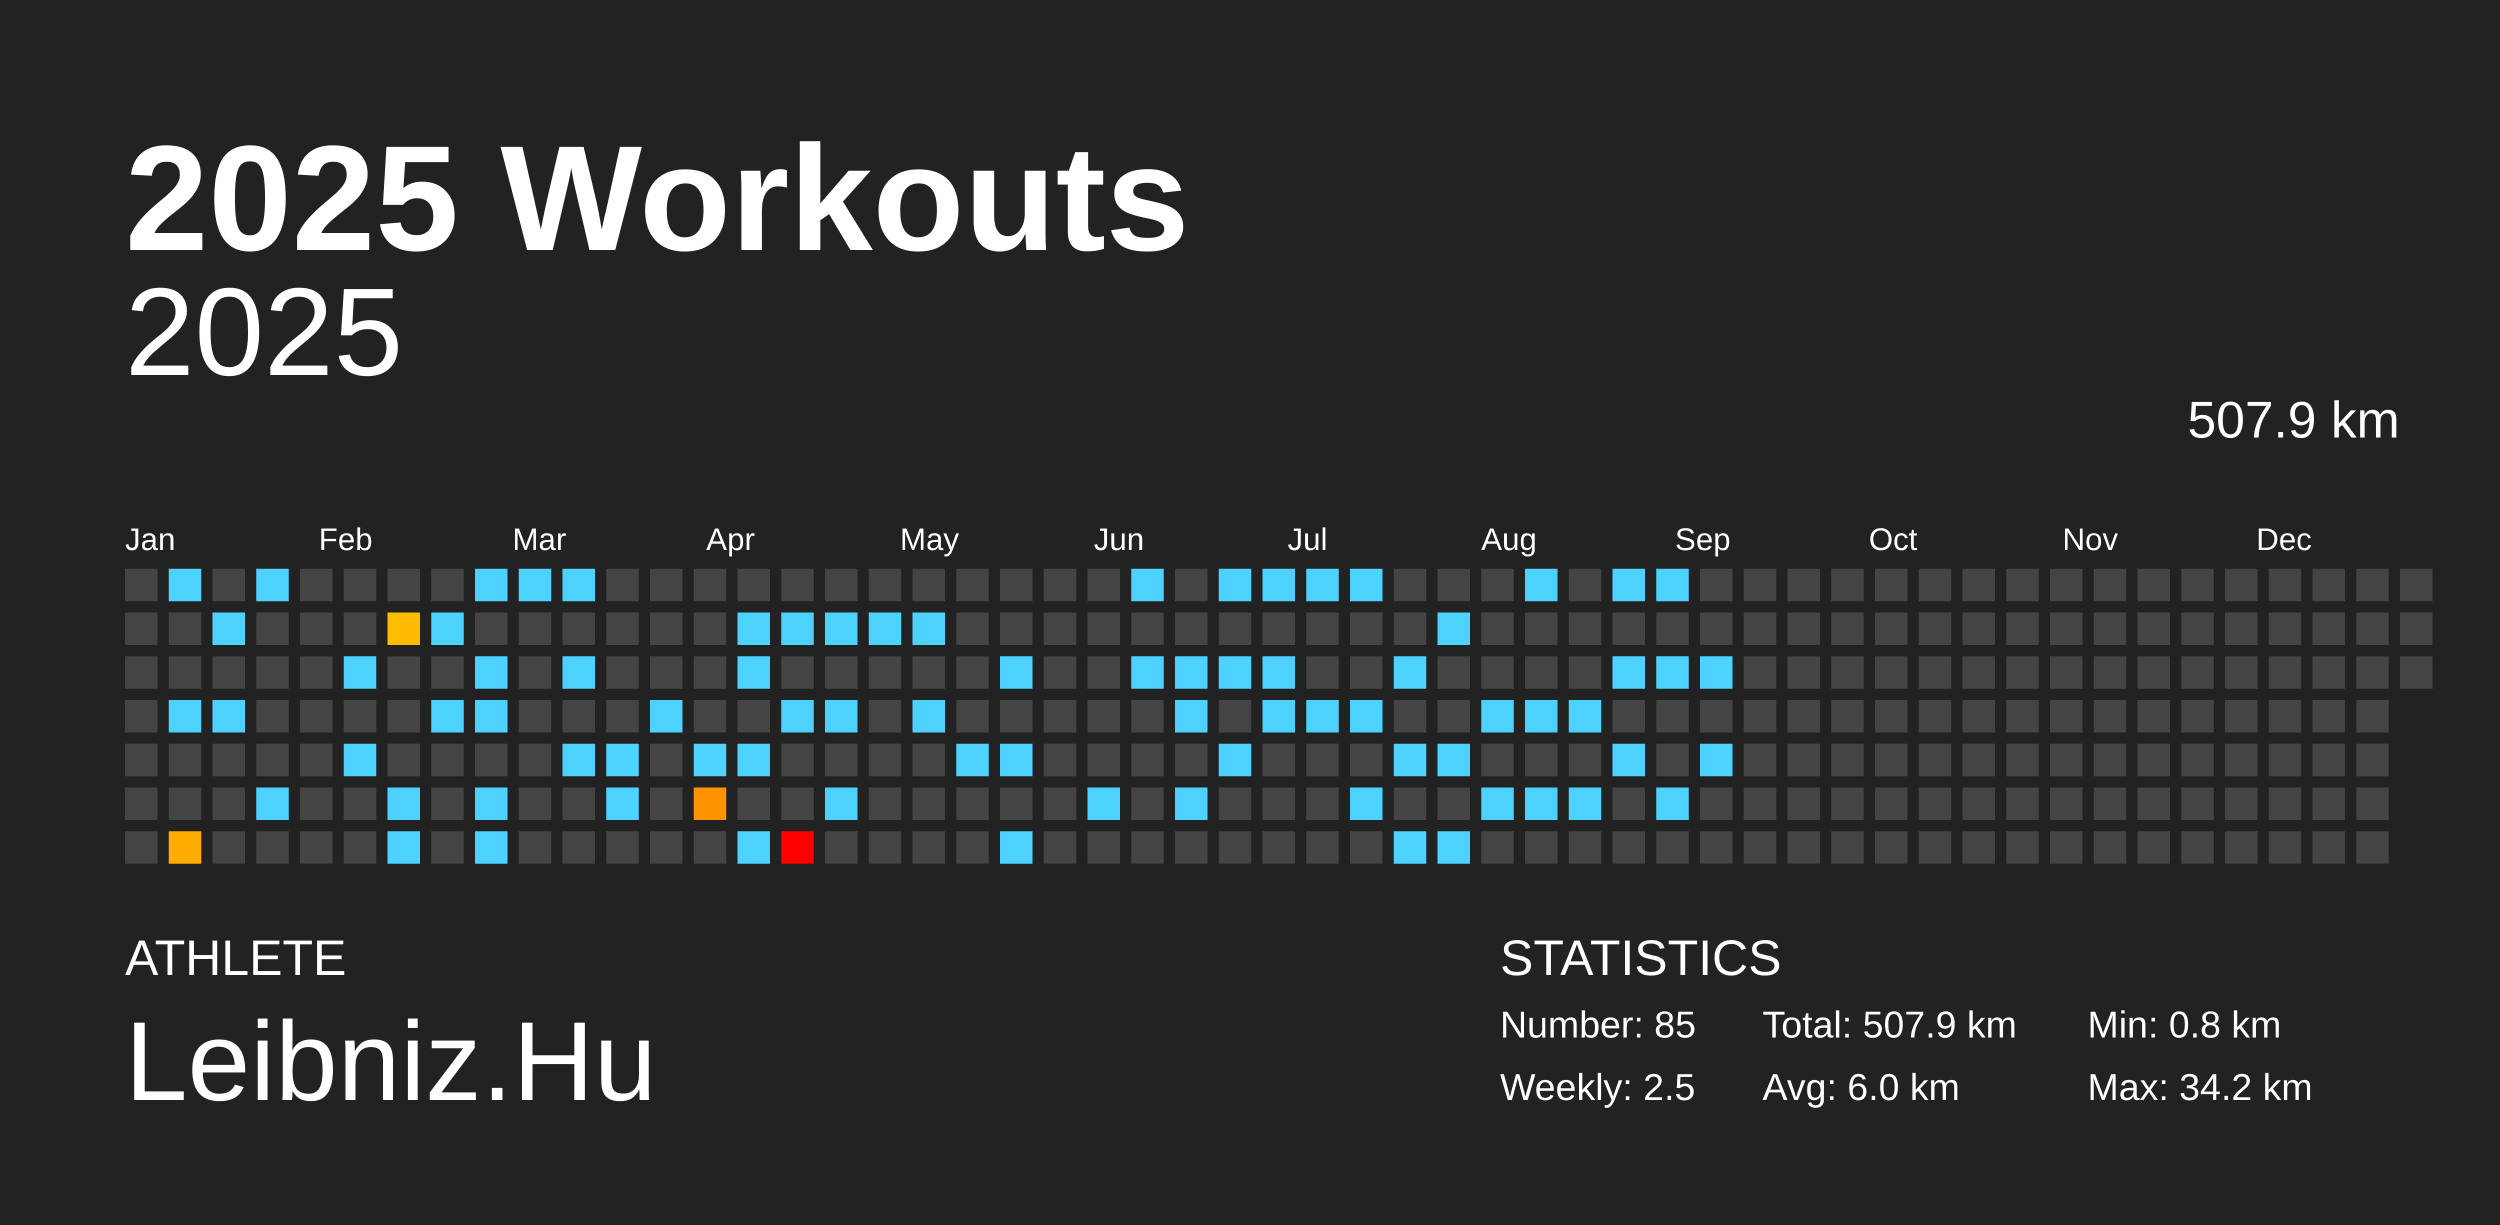
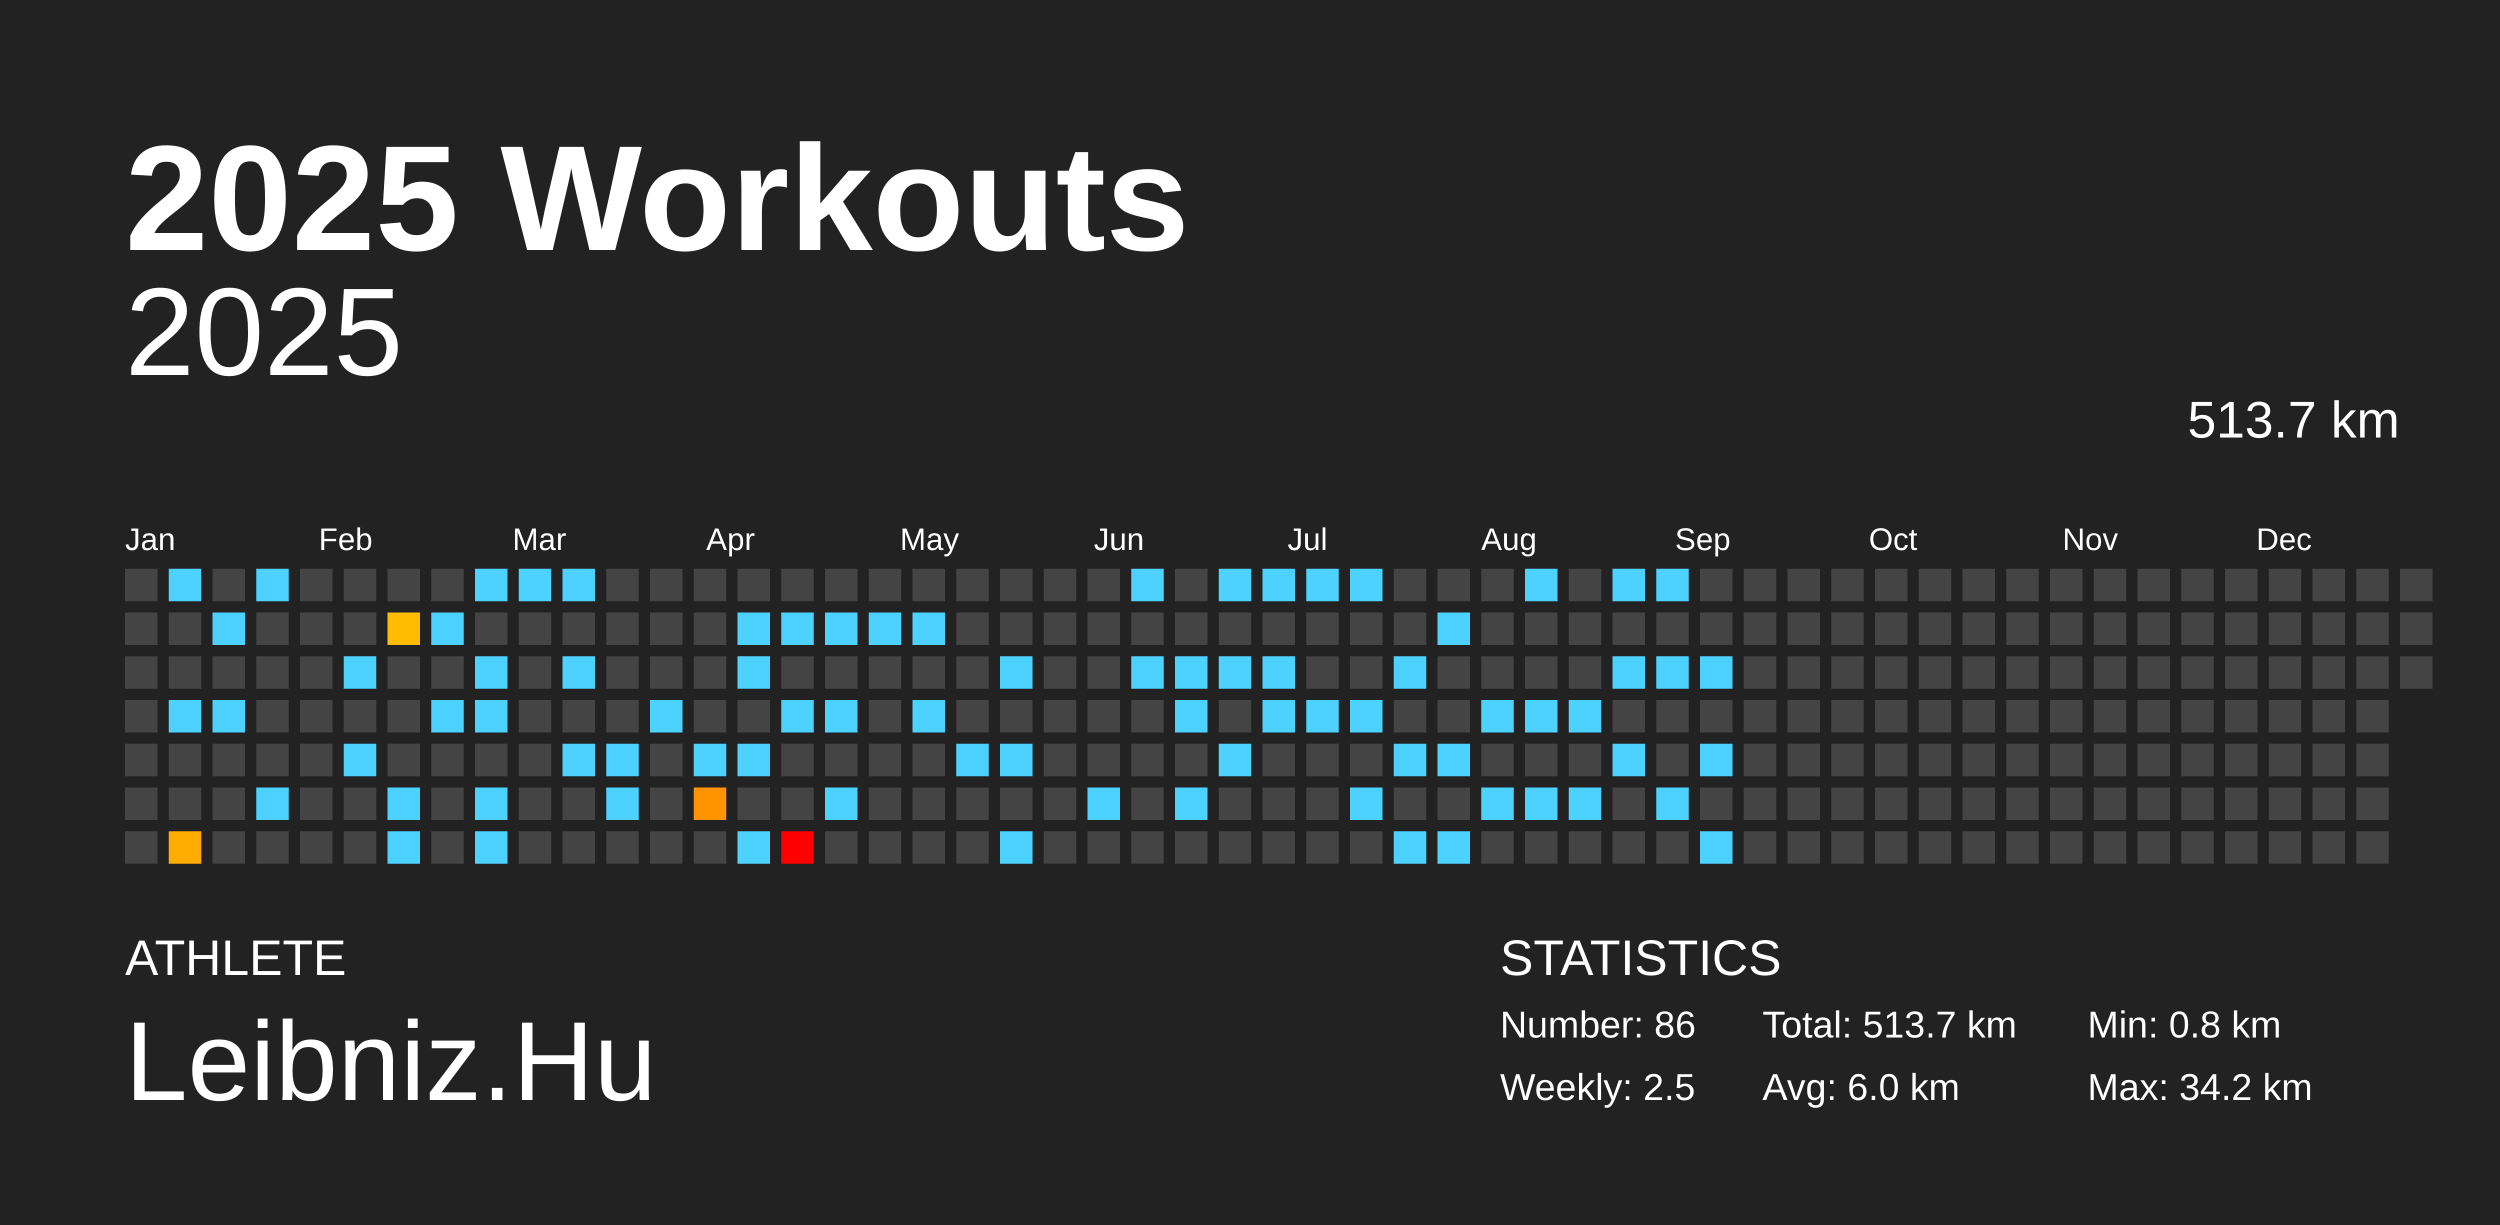
<svg xmlns="http://www.w3.org/2000/svg" baseProfile="full" height="98mm" version="1.1" viewBox="0,0,200,98" width="200mm">
  <defs />
  <rect fill="#222222" height="98" width="200" x="0" y="0" />
  <text fill="#FFFFFF" style="font-size:12px; font-family:Arial; font-weight:bold;" x="10" y="20">2025 Workouts</text>
  <text fill="#FFFFFF" style="font-size:4px; font-family:Arial" x="10" y="78">ATHLETE</text>
  <text fill="#FFFFFF" style="font-size:9px; font-family:Arial" x="10" y="88">Leibniz.Hu</text>
  <text fill="#FFFFFF" style="font-size:4px; font-family:Arial" x="120" y="78">STATISTICS</text>
-   <text fill="#FFFFFF" style="font-size:3px; font-family:Arial" x="120" y="83">Number: 85</text>
+   <text fill="#FFFFFF" style="font-size:3px; font-family:Arial" x="120" y="83">Number: 86</text>
  <text fill="#FFFFFF" style="font-size:3px; font-family:Arial" x="120" y="88">Weekly: 2.5</text>
-   <text fill="#FFFFFF" style="font-size:3px; font-family:Arial" x="141" y="83">Total: 507.9 km</text>
+   <text fill="#FFFFFF" style="font-size:3px; font-family:Arial" x="141" y="83">Total: 513.7 km</text>
  <text fill="#FFFFFF" style="font-size:3px; font-family:Arial" x="141" y="88">Avg: 6.0 km</text>
  <text fill="#FFFFFF" style="font-size:3px; font-family:Arial" x="167" y="83">Min: 0.8 km</text>
  <text fill="#FFFFFF" style="font-size:3px; font-family:Arial" x="167" y="88">Max: 34.2 km</text>
  <text alignment-baseline="hanging" fill="#FFFFFF" style="font-size:10.0px; font-family:Arial;" x="10" y="30">2025</text>
-   <text alignment-baseline="hanging" fill="#FFFFFF" style="font-size:4.125px; font-family:Arial;" x="175" y="35">507.9 km</text>
+   <text alignment-baseline="hanging" fill="#FFFFFF" style="font-size:4.125px; font-family:Arial;" x="175" y="35">513.7 km</text>
  <text fill="#FFFFFF" style="font-size:2.5px; font-family:Arial" x="10.0" y="44">Jan</text>
  <text fill="#FFFFFF" style="font-size:2.5px; font-family:Arial" x="25.5" y="44">Feb</text>
  <text fill="#FFFFFF" style="font-size:2.5px; font-family:Arial" x="41.0" y="44">Mar</text>
  <text fill="#FFFFFF" style="font-size:2.5px; font-family:Arial" x="56.5" y="44">Apr</text>
  <text fill="#FFFFFF" style="font-size:2.5px; font-family:Arial" x="72.0" y="44">May</text>
  <text fill="#FFFFFF" style="font-size:2.5px; font-family:Arial" x="87.5" y="44">Jun</text>
  <text fill="#FFFFFF" style="font-size:2.5px; font-family:Arial" x="103.0" y="44">Jul</text>
  <text fill="#FFFFFF" style="font-size:2.5px; font-family:Arial" x="118.5" y="44">Aug</text>
  <text fill="#FFFFFF" style="font-size:2.5px; font-family:Arial" x="134.0" y="44">Sep</text>
  <text fill="#FFFFFF" style="font-size:2.5px; font-family:Arial" x="149.5" y="44">Oct</text>
  <text fill="#FFFFFF" style="font-size:2.5px; font-family:Arial" x="165.0" y="44">Nov</text>
  <text fill="#FFFFFF" style="font-size:2.5px; font-family:Arial" x="180.5" y="44">Dec</text>
  <rect fill="#444444" height="2.6" width="2.6" x="10.0" y="45.5" />
  <rect fill="#444444" height="2.6" width="2.6" x="10.0" y="49.0" />
  <rect fill="#444444" height="2.6" width="2.6" x="10.0" y="52.5" />
  <rect fill="#444444" height="2.6" width="2.6" x="10.0" y="56.0" />
  <rect fill="#444444" height="2.6" width="2.6" x="10.0" y="59.5" />
  <rect fill="#444444" height="2.6" width="2.6" x="10.0" y="63.0" />
  <rect fill="#444444" height="2.6" width="2.6" x="10.0" y="66.5" />
  <rect fill="#4dd2ff" height="2.6" width="2.6" x="13.5" y="45.5" />
  <rect fill="#444444" height="2.6" width="2.6" x="13.5" y="49.0" />
  <rect fill="#444444" height="2.6" width="2.6" x="13.5" y="52.5" />
  <rect fill="#4dd2ff" height="2.6" width="2.6" x="13.5" y="56.0" />
  <rect fill="#444444" height="2.6" width="2.6" x="13.5" y="59.5" />
  <rect fill="#444444" height="2.6" width="2.6" x="13.5" y="63.0" />
  <rect fill="#ffab00" height="2.6" width="2.6" x="13.5" y="66.5" />
  <rect fill="#444444" height="2.6" width="2.6" x="17.0" y="45.5" />
  <rect fill="#4dd2ff" height="2.6" width="2.6" x="17.0" y="49.0" />
  <rect fill="#444444" height="2.6" width="2.6" x="17.0" y="52.5" />
  <rect fill="#4dd2ff" height="2.6" width="2.6" x="17.0" y="56.0" />
  <rect fill="#444444" height="2.6" width="2.6" x="17.0" y="59.5" />
  <rect fill="#444444" height="2.6" width="2.6" x="17.0" y="63.0" />
  <rect fill="#444444" height="2.6" width="2.6" x="17.0" y="66.5" />
  <rect fill="#4dd2ff" height="2.6" width="2.6" x="20.5" y="45.5" />
  <rect fill="#444444" height="2.6" width="2.6" x="20.5" y="49.0" />
  <rect fill="#444444" height="2.6" width="2.6" x="20.5" y="52.5" />
  <rect fill="#444444" height="2.6" width="2.6" x="20.5" y="56.0" />
  <rect fill="#444444" height="2.6" width="2.6" x="20.5" y="59.5" />
  <rect fill="#4dd2ff" height="2.6" width="2.6" x="20.5" y="63.0" />
  <rect fill="#444444" height="2.6" width="2.6" x="20.5" y="66.5" />
  <rect fill="#444444" height="2.6" width="2.6" x="24.0" y="45.5" />
  <rect fill="#444444" height="2.6" width="2.6" x="24.0" y="49.0" />
  <rect fill="#444444" height="2.6" width="2.6" x="24.0" y="52.5" />
  <rect fill="#444444" height="2.6" width="2.6" x="24.0" y="56.0" />
  <rect fill="#444444" height="2.6" width="2.6" x="24.0" y="59.5" />
  <rect fill="#444444" height="2.6" width="2.6" x="24.0" y="63.0" />
  <rect fill="#444444" height="2.6" width="2.6" x="24.0" y="66.5" />
  <rect fill="#444444" height="2.6" width="2.6" x="27.5" y="45.5" />
  <rect fill="#444444" height="2.6" width="2.6" x="27.5" y="49.0" />
  <rect fill="#4dd2ff" height="2.6" width="2.6" x="27.5" y="52.5" />
  <rect fill="#444444" height="2.6" width="2.6" x="27.5" y="56.0" />
  <rect fill="#4dd2ff" height="2.6" width="2.6" x="27.5" y="59.5" />
  <rect fill="#444444" height="2.6" width="2.6" x="27.5" y="63.0" />
  <rect fill="#444444" height="2.6" width="2.6" x="27.5" y="66.5" />
  <rect fill="#444444" height="2.6" width="2.6" x="31.0" y="45.5" />
  <rect fill="#ffbc00" height="2.6" width="2.6" x="31.0" y="49.0" />
  <rect fill="#444444" height="2.6" width="2.6" x="31.0" y="52.5" />
  <rect fill="#444444" height="2.6" width="2.6" x="31.0" y="56.0" />
  <rect fill="#444444" height="2.6" width="2.6" x="31.0" y="59.5" />
  <rect fill="#4dd2ff" height="2.6" width="2.6" x="31.0" y="63.0" />
  <rect fill="#4dd2ff" height="2.6" width="2.6" x="31.0" y="66.5" />
  <rect fill="#444444" height="2.6" width="2.6" x="34.5" y="45.5" />
  <rect fill="#4dd2ff" height="2.6" width="2.6" x="34.5" y="49.0" />
  <rect fill="#444444" height="2.6" width="2.6" x="34.5" y="52.5" />
  <rect fill="#4dd2ff" height="2.6" width="2.6" x="34.5" y="56.0" />
  <rect fill="#444444" height="2.6" width="2.6" x="34.5" y="59.5" />
  <rect fill="#444444" height="2.6" width="2.6" x="34.5" y="63.0" />
  <rect fill="#444444" height="2.6" width="2.6" x="34.5" y="66.5" />
  <rect fill="#4dd2ff" height="2.6" width="2.6" x="38.0" y="45.5" />
  <rect fill="#444444" height="2.6" width="2.6" x="38.0" y="49.0" />
  <rect fill="#4dd2ff" height="2.6" width="2.6" x="38.0" y="52.5" />
  <rect fill="#4dd2ff" height="2.6" width="2.6" x="38.0" y="56.0" />
  <rect fill="#444444" height="2.6" width="2.6" x="38.0" y="59.5" />
  <rect fill="#4dd2ff" height="2.6" width="2.6" x="38.0" y="63.0" />
  <rect fill="#4dd2ff" height="2.6" width="2.6" x="38.0" y="66.5" />
  <rect fill="#4dd2ff" height="2.6" width="2.6" x="41.5" y="45.5" />
  <rect fill="#444444" height="2.6" width="2.6" x="41.5" y="49.0" />
  <rect fill="#444444" height="2.6" width="2.6" x="41.5" y="52.5" />
  <rect fill="#444444" height="2.6" width="2.6" x="41.5" y="56.0" />
  <rect fill="#444444" height="2.6" width="2.6" x="41.5" y="59.5" />
  <rect fill="#444444" height="2.6" width="2.6" x="41.5" y="63.0" />
  <rect fill="#444444" height="2.6" width="2.6" x="41.5" y="66.5" />
  <rect fill="#4dd2ff" height="2.6" width="2.6" x="45.0" y="45.5" />
  <rect fill="#444444" height="2.6" width="2.6" x="45.0" y="49.0" />
  <rect fill="#4dd2ff" height="2.6" width="2.6" x="45.0" y="52.5" />
  <rect fill="#444444" height="2.6" width="2.6" x="45.0" y="56.0" />
  <rect fill="#4dd2ff" height="2.6" width="2.6" x="45.0" y="59.5" />
  <rect fill="#444444" height="2.6" width="2.6" x="45.0" y="63.0" />
  <rect fill="#444444" height="2.6" width="2.6" x="45.0" y="66.5" />
  <rect fill="#444444" height="2.6" width="2.6" x="48.5" y="45.5" />
  <rect fill="#444444" height="2.6" width="2.6" x="48.5" y="49.0" />
  <rect fill="#444444" height="2.6" width="2.6" x="48.5" y="52.5" />
  <rect fill="#444444" height="2.6" width="2.6" x="48.5" y="56.0" />
  <rect fill="#4dd2ff" height="2.6" width="2.6" x="48.5" y="59.5" />
  <rect fill="#4dd2ff" height="2.6" width="2.6" x="48.5" y="63.0" />
  <rect fill="#444444" height="2.6" width="2.6" x="48.5" y="66.5" />
  <rect fill="#444444" height="2.6" width="2.6" x="52.0" y="45.5" />
  <rect fill="#444444" height="2.6" width="2.6" x="52.0" y="49.0" />
  <rect fill="#444444" height="2.6" width="2.6" x="52.0" y="52.5" />
  <rect fill="#4dd2ff" height="2.6" width="2.6" x="52.0" y="56.0" />
  <rect fill="#444444" height="2.6" width="2.6" x="52.0" y="59.5" />
  <rect fill="#444444" height="2.6" width="2.6" x="52.0" y="63.0" />
  <rect fill="#444444" height="2.6" width="2.6" x="52.0" y="66.5" />
  <rect fill="#444444" height="2.6" width="2.6" x="55.5" y="45.5" />
  <rect fill="#444444" height="2.6" width="2.6" x="55.5" y="49.0" />
  <rect fill="#444444" height="2.6" width="2.6" x="55.5" y="52.5" />
  <rect fill="#444444" height="2.6" width="2.6" x="55.5" y="56.0" />
  <rect fill="#4dd2ff" height="2.6" width="2.6" x="55.5" y="59.5" />
  <rect fill="#ff9400" height="2.6" width="2.6" x="55.5" y="63.0" />
  <rect fill="#444444" height="2.6" width="2.6" x="55.5" y="66.5" />
  <rect fill="#444444" height="2.6" width="2.6" x="59.0" y="45.5" />
  <rect fill="#4dd2ff" height="2.6" width="2.6" x="59.0" y="49.0" />
  <rect fill="#4dd2ff" height="2.6" width="2.6" x="59.0" y="52.5" />
  <rect fill="#444444" height="2.6" width="2.6" x="59.0" y="56.0" />
  <rect fill="#4dd2ff" height="2.6" width="2.6" x="59.0" y="59.5" />
  <rect fill="#444444" height="2.6" width="2.6" x="59.0" y="63.0" />
  <rect fill="#4dd2ff" height="2.6" width="2.6" x="59.0" y="66.5" />
  <rect fill="#444444" height="2.6" width="2.6" x="62.5" y="45.5" />
  <rect fill="#4dd2ff" height="2.6" width="2.6" x="62.5" y="49.0" />
  <rect fill="#444444" height="2.6" width="2.6" x="62.5" y="52.5" />
  <rect fill="#4dd2ff" height="2.6" width="2.6" x="62.5" y="56.0" />
  <rect fill="#444444" height="2.6" width="2.6" x="62.5" y="59.5" />
  <rect fill="#444444" height="2.6" width="2.6" x="62.5" y="63.0" />
  <rect fill="red" height="2.6" width="2.6" x="62.5" y="66.5" />
  <rect fill="#444444" height="2.6" width="2.6" x="66.0" y="45.5" />
  <rect fill="#4dd2ff" height="2.6" width="2.6" x="66.0" y="49.0" />
  <rect fill="#444444" height="2.6" width="2.6" x="66.0" y="52.5" />
  <rect fill="#4dd2ff" height="2.6" width="2.6" x="66.0" y="56.0" />
  <rect fill="#444444" height="2.6" width="2.6" x="66.0" y="59.5" />
  <rect fill="#4dd2ff" height="2.6" width="2.6" x="66.0" y="63.0" />
  <rect fill="#444444" height="2.6" width="2.6" x="66.0" y="66.5" />
  <rect fill="#444444" height="2.6" width="2.6" x="69.5" y="45.5" />
  <rect fill="#4dd2ff" height="2.6" width="2.6" x="69.5" y="49.0" />
  <rect fill="#444444" height="2.6" width="2.6" x="69.5" y="52.5" />
  <rect fill="#444444" height="2.6" width="2.6" x="69.5" y="56.0" />
  <rect fill="#444444" height="2.6" width="2.6" x="69.5" y="59.5" />
  <rect fill="#444444" height="2.6" width="2.6" x="69.5" y="63.0" />
  <rect fill="#444444" height="2.6" width="2.6" x="69.5" y="66.5" />
  <rect fill="#444444" height="2.6" width="2.6" x="73.0" y="45.5" />
  <rect fill="#4dd2ff" height="2.6" width="2.6" x="73.0" y="49.0" />
  <rect fill="#444444" height="2.6" width="2.6" x="73.0" y="52.5" />
  <rect fill="#4dd2ff" height="2.6" width="2.6" x="73.0" y="56.0" />
  <rect fill="#444444" height="2.6" width="2.6" x="73.0" y="59.5" />
  <rect fill="#444444" height="2.6" width="2.6" x="73.0" y="63.0" />
  <rect fill="#444444" height="2.6" width="2.6" x="73.0" y="66.5" />
  <rect fill="#444444" height="2.6" width="2.6" x="76.5" y="45.5" />
  <rect fill="#444444" height="2.6" width="2.6" x="76.5" y="49.0" />
  <rect fill="#444444" height="2.6" width="2.6" x="76.5" y="52.5" />
  <rect fill="#444444" height="2.6" width="2.6" x="76.5" y="56.0" />
  <rect fill="#4dd2ff" height="2.6" width="2.6" x="76.5" y="59.5" />
  <rect fill="#444444" height="2.6" width="2.6" x="76.5" y="63.0" />
  <rect fill="#444444" height="2.6" width="2.6" x="76.5" y="66.5" />
  <rect fill="#444444" height="2.6" width="2.6" x="80.0" y="45.5" />
  <rect fill="#444444" height="2.6" width="2.6" x="80.0" y="49.0" />
  <rect fill="#4dd2ff" height="2.6" width="2.6" x="80.0" y="52.5" />
  <rect fill="#444444" height="2.6" width="2.6" x="80.0" y="56.0" />
  <rect fill="#4dd2ff" height="2.6" width="2.6" x="80.0" y="59.5" />
  <rect fill="#444444" height="2.6" width="2.6" x="80.0" y="63.0" />
  <rect fill="#4dd2ff" height="2.6" width="2.6" x="80.0" y="66.5" />
  <rect fill="#444444" height="2.6" width="2.6" x="83.5" y="45.5" />
  <rect fill="#444444" height="2.6" width="2.6" x="83.5" y="49.0" />
  <rect fill="#444444" height="2.6" width="2.6" x="83.5" y="52.5" />
  <rect fill="#444444" height="2.6" width="2.6" x="83.5" y="56.0" />
  <rect fill="#444444" height="2.6" width="2.6" x="83.5" y="59.5" />
  <rect fill="#444444" height="2.6" width="2.6" x="83.5" y="63.0" />
  <rect fill="#444444" height="2.6" width="2.6" x="83.5" y="66.5" />
  <rect fill="#444444" height="2.6" width="2.6" x="87.0" y="45.5" />
  <rect fill="#444444" height="2.6" width="2.6" x="87.0" y="49.0" />
  <rect fill="#444444" height="2.6" width="2.6" x="87.0" y="52.5" />
  <rect fill="#444444" height="2.6" width="2.6" x="87.0" y="56.0" />
  <rect fill="#444444" height="2.6" width="2.6" x="87.0" y="59.5" />
  <rect fill="#4dd2ff" height="2.6" width="2.6" x="87.0" y="63.0" />
  <rect fill="#444444" height="2.6" width="2.6" x="87.0" y="66.5" />
  <rect fill="#4dd2ff" height="2.6" width="2.6" x="90.5" y="45.5" />
  <rect fill="#444444" height="2.6" width="2.6" x="90.5" y="49.0" />
  <rect fill="#4dd2ff" height="2.6" width="2.6" x="90.5" y="52.5" />
  <rect fill="#444444" height="2.6" width="2.6" x="90.5" y="56.0" />
  <rect fill="#444444" height="2.6" width="2.6" x="90.5" y="59.5" />
  <rect fill="#444444" height="2.6" width="2.6" x="90.5" y="63.0" />
  <rect fill="#444444" height="2.6" width="2.6" x="90.5" y="66.5" />
  <rect fill="#444444" height="2.6" width="2.6" x="94.0" y="45.5" />
  <rect fill="#444444" height="2.6" width="2.6" x="94.0" y="49.0" />
  <rect fill="#4dd2ff" height="2.6" width="2.6" x="94.0" y="52.5" />
  <rect fill="#4dd2ff" height="2.6" width="2.6" x="94.0" y="56.0" />
  <rect fill="#444444" height="2.6" width="2.6" x="94.0" y="59.5" />
  <rect fill="#4dd2ff" height="2.6" width="2.6" x="94.0" y="63.0" />
  <rect fill="#444444" height="2.6" width="2.6" x="94.0" y="66.5" />
  <rect fill="#4dd2ff" height="2.6" width="2.6" x="97.5" y="45.5" />
  <rect fill="#444444" height="2.6" width="2.6" x="97.5" y="49.0" />
  <rect fill="#4dd2ff" height="2.6" width="2.6" x="97.5" y="52.5" />
  <rect fill="#444444" height="2.6" width="2.6" x="97.5" y="56.0" />
  <rect fill="#4dd2ff" height="2.6" width="2.6" x="97.5" y="59.5" />
  <rect fill="#444444" height="2.6" width="2.6" x="97.5" y="63.0" />
  <rect fill="#444444" height="2.6" width="2.6" x="97.5" y="66.5" />
  <rect fill="#4dd2ff" height="2.6" width="2.6" x="101.0" y="45.5" />
  <rect fill="#444444" height="2.6" width="2.6" x="101.0" y="49.0" />
  <rect fill="#4dd2ff" height="2.6" width="2.6" x="101.0" y="52.5" />
  <rect fill="#4dd2ff" height="2.6" width="2.6" x="101.0" y="56.0" />
  <rect fill="#444444" height="2.6" width="2.6" x="101.0" y="59.5" />
  <rect fill="#444444" height="2.6" width="2.6" x="101.0" y="63.0" />
  <rect fill="#444444" height="2.6" width="2.6" x="101.0" y="66.5" />
  <rect fill="#4dd2ff" height="2.6" width="2.6" x="104.5" y="45.5" />
  <rect fill="#444444" height="2.6" width="2.6" x="104.5" y="49.0" />
  <rect fill="#444444" height="2.6" width="2.6" x="104.5" y="52.5" />
  <rect fill="#4dd2ff" height="2.6" width="2.6" x="104.5" y="56.0" />
  <rect fill="#444444" height="2.6" width="2.6" x="104.5" y="59.5" />
  <rect fill="#444444" height="2.6" width="2.6" x="104.5" y="63.0" />
  <rect fill="#444444" height="2.6" width="2.6" x="104.5" y="66.5" />
  <rect fill="#4dd2ff" height="2.6" width="2.6" x="108.0" y="45.5" />
  <rect fill="#444444" height="2.6" width="2.6" x="108.0" y="49.0" />
  <rect fill="#444444" height="2.6" width="2.6" x="108.0" y="52.5" />
  <rect fill="#4dd2ff" height="2.6" width="2.6" x="108.0" y="56.0" />
  <rect fill="#444444" height="2.6" width="2.6" x="108.0" y="59.5" />
  <rect fill="#4dd2ff" height="2.6" width="2.6" x="108.0" y="63.0" />
  <rect fill="#444444" height="2.6" width="2.6" x="108.0" y="66.5" />
  <rect fill="#444444" height="2.6" width="2.6" x="111.5" y="45.5" />
  <rect fill="#444444" height="2.6" width="2.6" x="111.5" y="49.0" />
  <rect fill="#4dd2ff" height="2.6" width="2.6" x="111.5" y="52.5" />
  <rect fill="#444444" height="2.6" width="2.6" x="111.5" y="56.0" />
  <rect fill="#4dd2ff" height="2.6" width="2.6" x="111.5" y="59.5" />
  <rect fill="#444444" height="2.6" width="2.6" x="111.5" y="63.0" />
  <rect fill="#4dd2ff" height="2.6" width="2.6" x="111.5" y="66.5" />
  <rect fill="#444444" height="2.6" width="2.6" x="115.0" y="45.5" />
  <rect fill="#4dd2ff" height="2.6" width="2.6" x="115.0" y="49.0" />
  <rect fill="#444444" height="2.6" width="2.6" x="115.0" y="52.5" />
  <rect fill="#444444" height="2.6" width="2.6" x="115.0" y="56.0" />
  <rect fill="#4dd2ff" height="2.6" width="2.6" x="115.0" y="59.5" />
  <rect fill="#444444" height="2.6" width="2.6" x="115.0" y="63.0" />
  <rect fill="#4dd2ff" height="2.6" width="2.6" x="115.0" y="66.5" />
  <rect fill="#444444" height="2.6" width="2.6" x="118.5" y="45.5" />
  <rect fill="#444444" height="2.6" width="2.6" x="118.5" y="49.0" />
  <rect fill="#444444" height="2.6" width="2.6" x="118.5" y="52.5" />
  <rect fill="#4dd2ff" height="2.6" width="2.6" x="118.5" y="56.0" />
  <rect fill="#444444" height="2.6" width="2.6" x="118.5" y="59.5" />
  <rect fill="#4dd2ff" height="2.6" width="2.6" x="118.5" y="63.0" />
  <rect fill="#444444" height="2.6" width="2.6" x="118.5" y="66.5" />
  <rect fill="#4dd2ff" height="2.6" width="2.6" x="122.0" y="45.5" />
  <rect fill="#444444" height="2.6" width="2.6" x="122.0" y="49.0" />
  <rect fill="#444444" height="2.6" width="2.6" x="122.0" y="52.5" />
  <rect fill="#4dd2ff" height="2.6" width="2.6" x="122.0" y="56.0" />
  <rect fill="#444444" height="2.6" width="2.6" x="122.0" y="59.5" />
  <rect fill="#4dd2ff" height="2.6" width="2.6" x="122.0" y="63.0" />
  <rect fill="#444444" height="2.6" width="2.6" x="122.0" y="66.5" />
  <rect fill="#444444" height="2.6" width="2.6" x="125.5" y="45.5" />
  <rect fill="#444444" height="2.6" width="2.6" x="125.5" y="49.0" />
  <rect fill="#444444" height="2.6" width="2.6" x="125.5" y="52.5" />
  <rect fill="#4dd2ff" height="2.6" width="2.6" x="125.5" y="56.0" />
  <rect fill="#444444" height="2.6" width="2.6" x="125.5" y="59.5" />
  <rect fill="#4dd2ff" height="2.6" width="2.6" x="125.5" y="63.0" />
  <rect fill="#444444" height="2.6" width="2.6" x="125.5" y="66.5" />
  <rect fill="#4dd2ff" height="2.6" width="2.6" x="129.0" y="45.5" />
  <rect fill="#444444" height="2.6" width="2.6" x="129.0" y="49.0" />
  <rect fill="#4dd2ff" height="2.6" width="2.6" x="129.0" y="52.5" />
  <rect fill="#444444" height="2.6" width="2.6" x="129.0" y="56.0" />
  <rect fill="#4dd2ff" height="2.6" width="2.6" x="129.0" y="59.5" />
  <rect fill="#444444" height="2.6" width="2.6" x="129.0" y="63.0" />
  <rect fill="#444444" height="2.6" width="2.6" x="129.0" y="66.5" />
  <rect fill="#4dd2ff" height="2.6" width="2.6" x="132.5" y="45.5" />
  <rect fill="#444444" height="2.6" width="2.6" x="132.5" y="49.0" />
  <rect fill="#4dd2ff" height="2.6" width="2.6" x="132.5" y="52.5" />
  <rect fill="#444444" height="2.6" width="2.6" x="132.5" y="56.0" />
  <rect fill="#444444" height="2.6" width="2.6" x="132.5" y="59.5" />
  <rect fill="#4dd2ff" height="2.6" width="2.6" x="132.5" y="63.0" />
  <rect fill="#444444" height="2.6" width="2.6" x="132.5" y="66.5" />
  <rect fill="#444444" height="2.6" width="2.6" x="136.0" y="45.5" />
  <rect fill="#444444" height="2.6" width="2.6" x="136.0" y="49.0" />
  <rect fill="#4dd2ff" height="2.6" width="2.6" x="136.0" y="52.5" />
  <rect fill="#444444" height="2.6" width="2.6" x="136.0" y="56.0" />
  <rect fill="#4dd2ff" height="2.6" width="2.6" x="136.0" y="59.5" />
  <rect fill="#444444" height="2.6" width="2.6" x="136.0" y="63.0" />
-   <rect fill="#444444" height="2.6" width="2.6" x="136.0" y="66.5" />
+   <rect fill="#4dd2ff" height="2.6" width="2.6" x="136.0" y="66.5" />
  <rect fill="#444444" height="2.6" width="2.6" x="139.5" y="45.5" />
  <rect fill="#444444" height="2.6" width="2.6" x="139.5" y="49.0" />
  <rect fill="#444444" height="2.6" width="2.6" x="139.5" y="52.5" />
  <rect fill="#444444" height="2.6" width="2.6" x="139.5" y="56.0" />
  <rect fill="#444444" height="2.6" width="2.6" x="139.5" y="59.5" />
  <rect fill="#444444" height="2.6" width="2.6" x="139.5" y="63.0" />
  <rect fill="#444444" height="2.6" width="2.6" x="139.5" y="66.5" />
  <rect fill="#444444" height="2.6" width="2.6" x="143.0" y="45.5" />
  <rect fill="#444444" height="2.6" width="2.6" x="143.0" y="49.0" />
  <rect fill="#444444" height="2.6" width="2.6" x="143.0" y="52.5" />
  <rect fill="#444444" height="2.6" width="2.6" x="143.0" y="56.0" />
  <rect fill="#444444" height="2.6" width="2.6" x="143.0" y="59.5" />
  <rect fill="#444444" height="2.6" width="2.6" x="143.0" y="63.0" />
  <rect fill="#444444" height="2.6" width="2.6" x="143.0" y="66.5" />
  <rect fill="#444444" height="2.6" width="2.6" x="146.5" y="45.5" />
  <rect fill="#444444" height="2.6" width="2.6" x="146.5" y="49.0" />
  <rect fill="#444444" height="2.6" width="2.6" x="146.5" y="52.5" />
  <rect fill="#444444" height="2.6" width="2.6" x="146.5" y="56.0" />
  <rect fill="#444444" height="2.6" width="2.6" x="146.5" y="59.5" />
  <rect fill="#444444" height="2.6" width="2.6" x="146.5" y="63.0" />
  <rect fill="#444444" height="2.6" width="2.6" x="146.5" y="66.5" />
  <rect fill="#444444" height="2.6" width="2.6" x="150.0" y="45.5" />
  <rect fill="#444444" height="2.6" width="2.6" x="150.0" y="49.0" />
  <rect fill="#444444" height="2.6" width="2.6" x="150.0" y="52.5" />
  <rect fill="#444444" height="2.6" width="2.6" x="150.0" y="56.0" />
  <rect fill="#444444" height="2.6" width="2.6" x="150.0" y="59.5" />
  <rect fill="#444444" height="2.6" width="2.6" x="150.0" y="63.0" />
  <rect fill="#444444" height="2.6" width="2.6" x="150.0" y="66.5" />
  <rect fill="#444444" height="2.6" width="2.6" x="153.5" y="45.5" />
  <rect fill="#444444" height="2.6" width="2.6" x="153.5" y="49.0" />
  <rect fill="#444444" height="2.6" width="2.6" x="153.5" y="52.5" />
  <rect fill="#444444" height="2.6" width="2.6" x="153.5" y="56.0" />
  <rect fill="#444444" height="2.6" width="2.6" x="153.5" y="59.5" />
  <rect fill="#444444" height="2.6" width="2.6" x="153.5" y="63.0" />
  <rect fill="#444444" height="2.6" width="2.6" x="153.5" y="66.5" />
  <rect fill="#444444" height="2.6" width="2.6" x="157.0" y="45.5" />
  <rect fill="#444444" height="2.6" width="2.6" x="157.0" y="49.0" />
  <rect fill="#444444" height="2.6" width="2.6" x="157.0" y="52.5" />
  <rect fill="#444444" height="2.6" width="2.6" x="157.0" y="56.0" />
  <rect fill="#444444" height="2.6" width="2.6" x="157.0" y="59.5" />
  <rect fill="#444444" height="2.6" width="2.6" x="157.0" y="63.0" />
  <rect fill="#444444" height="2.6" width="2.6" x="157.0" y="66.5" />
  <rect fill="#444444" height="2.6" width="2.6" x="160.5" y="45.5" />
  <rect fill="#444444" height="2.6" width="2.6" x="160.5" y="49.0" />
  <rect fill="#444444" height="2.6" width="2.6" x="160.5" y="52.5" />
  <rect fill="#444444" height="2.6" width="2.6" x="160.5" y="56.0" />
  <rect fill="#444444" height="2.6" width="2.6" x="160.5" y="59.5" />
  <rect fill="#444444" height="2.6" width="2.6" x="160.5" y="63.0" />
  <rect fill="#444444" height="2.6" width="2.6" x="160.5" y="66.5" />
  <rect fill="#444444" height="2.6" width="2.6" x="164.0" y="45.5" />
  <rect fill="#444444" height="2.6" width="2.6" x="164.0" y="49.0" />
  <rect fill="#444444" height="2.6" width="2.6" x="164.0" y="52.5" />
  <rect fill="#444444" height="2.6" width="2.6" x="164.0" y="56.0" />
  <rect fill="#444444" height="2.6" width="2.6" x="164.0" y="59.5" />
  <rect fill="#444444" height="2.6" width="2.6" x="164.0" y="63.0" />
  <rect fill="#444444" height="2.6" width="2.6" x="164.0" y="66.5" />
  <rect fill="#444444" height="2.6" width="2.6" x="167.5" y="45.5" />
  <rect fill="#444444" height="2.6" width="2.6" x="167.5" y="49.0" />
  <rect fill="#444444" height="2.6" width="2.6" x="167.5" y="52.5" />
  <rect fill="#444444" height="2.6" width="2.6" x="167.5" y="56.0" />
  <rect fill="#444444" height="2.6" width="2.6" x="167.5" y="59.5" />
  <rect fill="#444444" height="2.6" width="2.6" x="167.5" y="63.0" />
  <rect fill="#444444" height="2.6" width="2.6" x="167.5" y="66.5" />
  <rect fill="#444444" height="2.6" width="2.6" x="171.0" y="45.5" />
  <rect fill="#444444" height="2.6" width="2.6" x="171.0" y="49.0" />
  <rect fill="#444444" height="2.6" width="2.6" x="171.0" y="52.5" />
  <rect fill="#444444" height="2.6" width="2.6" x="171.0" y="56.0" />
  <rect fill="#444444" height="2.6" width="2.6" x="171.0" y="59.5" />
  <rect fill="#444444" height="2.6" width="2.6" x="171.0" y="63.0" />
  <rect fill="#444444" height="2.6" width="2.6" x="171.0" y="66.5" />
  <rect fill="#444444" height="2.6" width="2.6" x="174.5" y="45.5" />
  <rect fill="#444444" height="2.6" width="2.6" x="174.5" y="49.0" />
  <rect fill="#444444" height="2.6" width="2.6" x="174.5" y="52.5" />
  <rect fill="#444444" height="2.6" width="2.6" x="174.5" y="56.0" />
  <rect fill="#444444" height="2.6" width="2.6" x="174.5" y="59.5" />
  <rect fill="#444444" height="2.6" width="2.6" x="174.5" y="63.0" />
  <rect fill="#444444" height="2.6" width="2.6" x="174.5" y="66.5" />
  <rect fill="#444444" height="2.6" width="2.6" x="178.0" y="45.5" />
  <rect fill="#444444" height="2.6" width="2.6" x="178.0" y="49.0" />
  <rect fill="#444444" height="2.6" width="2.6" x="178.0" y="52.5" />
  <rect fill="#444444" height="2.6" width="2.6" x="178.0" y="56.0" />
  <rect fill="#444444" height="2.6" width="2.6" x="178.0" y="59.5" />
  <rect fill="#444444" height="2.6" width="2.6" x="178.0" y="63.0" />
  <rect fill="#444444" height="2.6" width="2.6" x="178.0" y="66.5" />
  <rect fill="#444444" height="2.6" width="2.6" x="181.5" y="45.5" />
  <rect fill="#444444" height="2.6" width="2.6" x="181.5" y="49.0" />
  <rect fill="#444444" height="2.6" width="2.6" x="181.5" y="52.5" />
  <rect fill="#444444" height="2.6" width="2.6" x="181.5" y="56.0" />
  <rect fill="#444444" height="2.6" width="2.6" x="181.5" y="59.5" />
  <rect fill="#444444" height="2.6" width="2.6" x="181.5" y="63.0" />
  <rect fill="#444444" height="2.6" width="2.6" x="181.5" y="66.5" />
  <rect fill="#444444" height="2.6" width="2.6" x="185.0" y="45.5" />
  <rect fill="#444444" height="2.6" width="2.6" x="185.0" y="49.0" />
  <rect fill="#444444" height="2.6" width="2.6" x="185.0" y="52.5" />
  <rect fill="#444444" height="2.6" width="2.6" x="185.0" y="56.0" />
  <rect fill="#444444" height="2.6" width="2.6" x="185.0" y="59.5" />
  <rect fill="#444444" height="2.6" width="2.6" x="185.0" y="63.0" />
  <rect fill="#444444" height="2.6" width="2.6" x="185.0" y="66.5" />
  <rect fill="#444444" height="2.6" width="2.6" x="188.5" y="45.5" />
  <rect fill="#444444" height="2.6" width="2.6" x="188.5" y="49.0" />
  <rect fill="#444444" height="2.6" width="2.6" x="188.5" y="52.5" />
  <rect fill="#444444" height="2.6" width="2.6" x="188.5" y="56.0" />
  <rect fill="#444444" height="2.6" width="2.6" x="188.5" y="59.5" />
  <rect fill="#444444" height="2.6" width="2.6" x="188.5" y="63.0" />
  <rect fill="#444444" height="2.6" width="2.6" x="188.5" y="66.5" />
  <rect fill="#444444" height="2.6" width="2.6" x="192.0" y="45.5" />
  <rect fill="#444444" height="2.6" width="2.6" x="192.0" y="49.0" />
  <rect fill="#444444" height="2.6" width="2.6" x="192.0" y="52.5" />
</svg>
